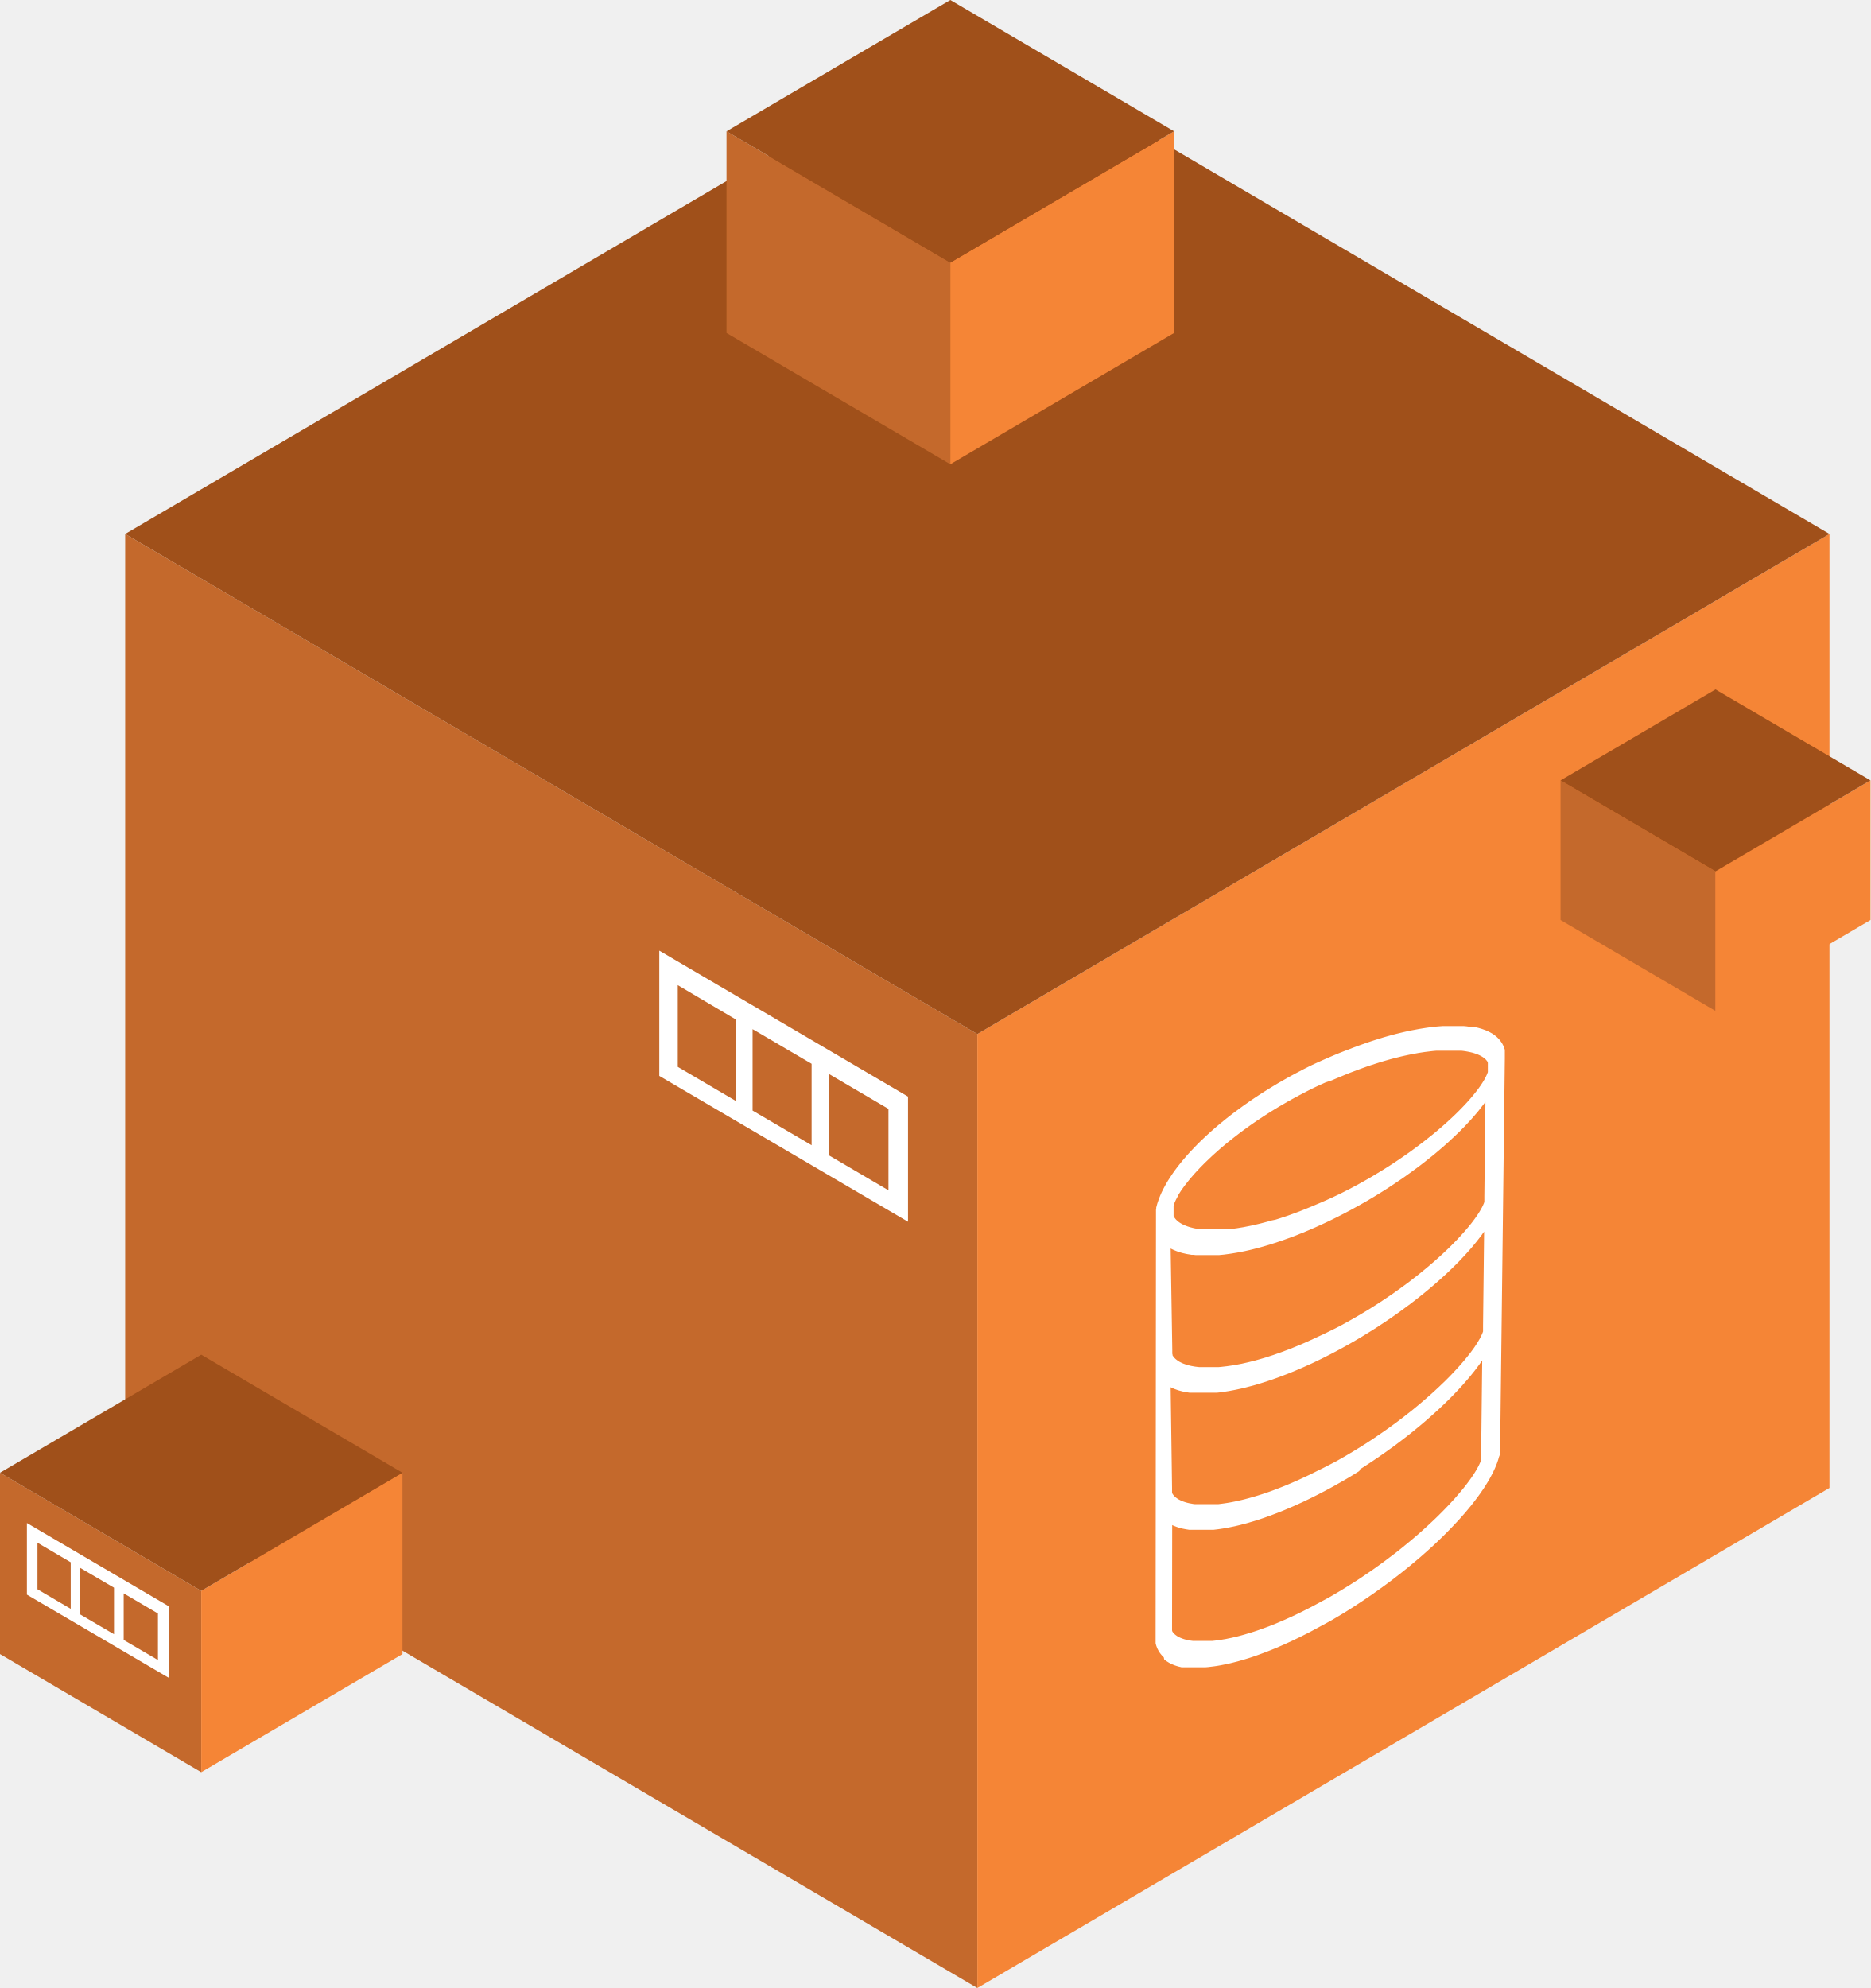
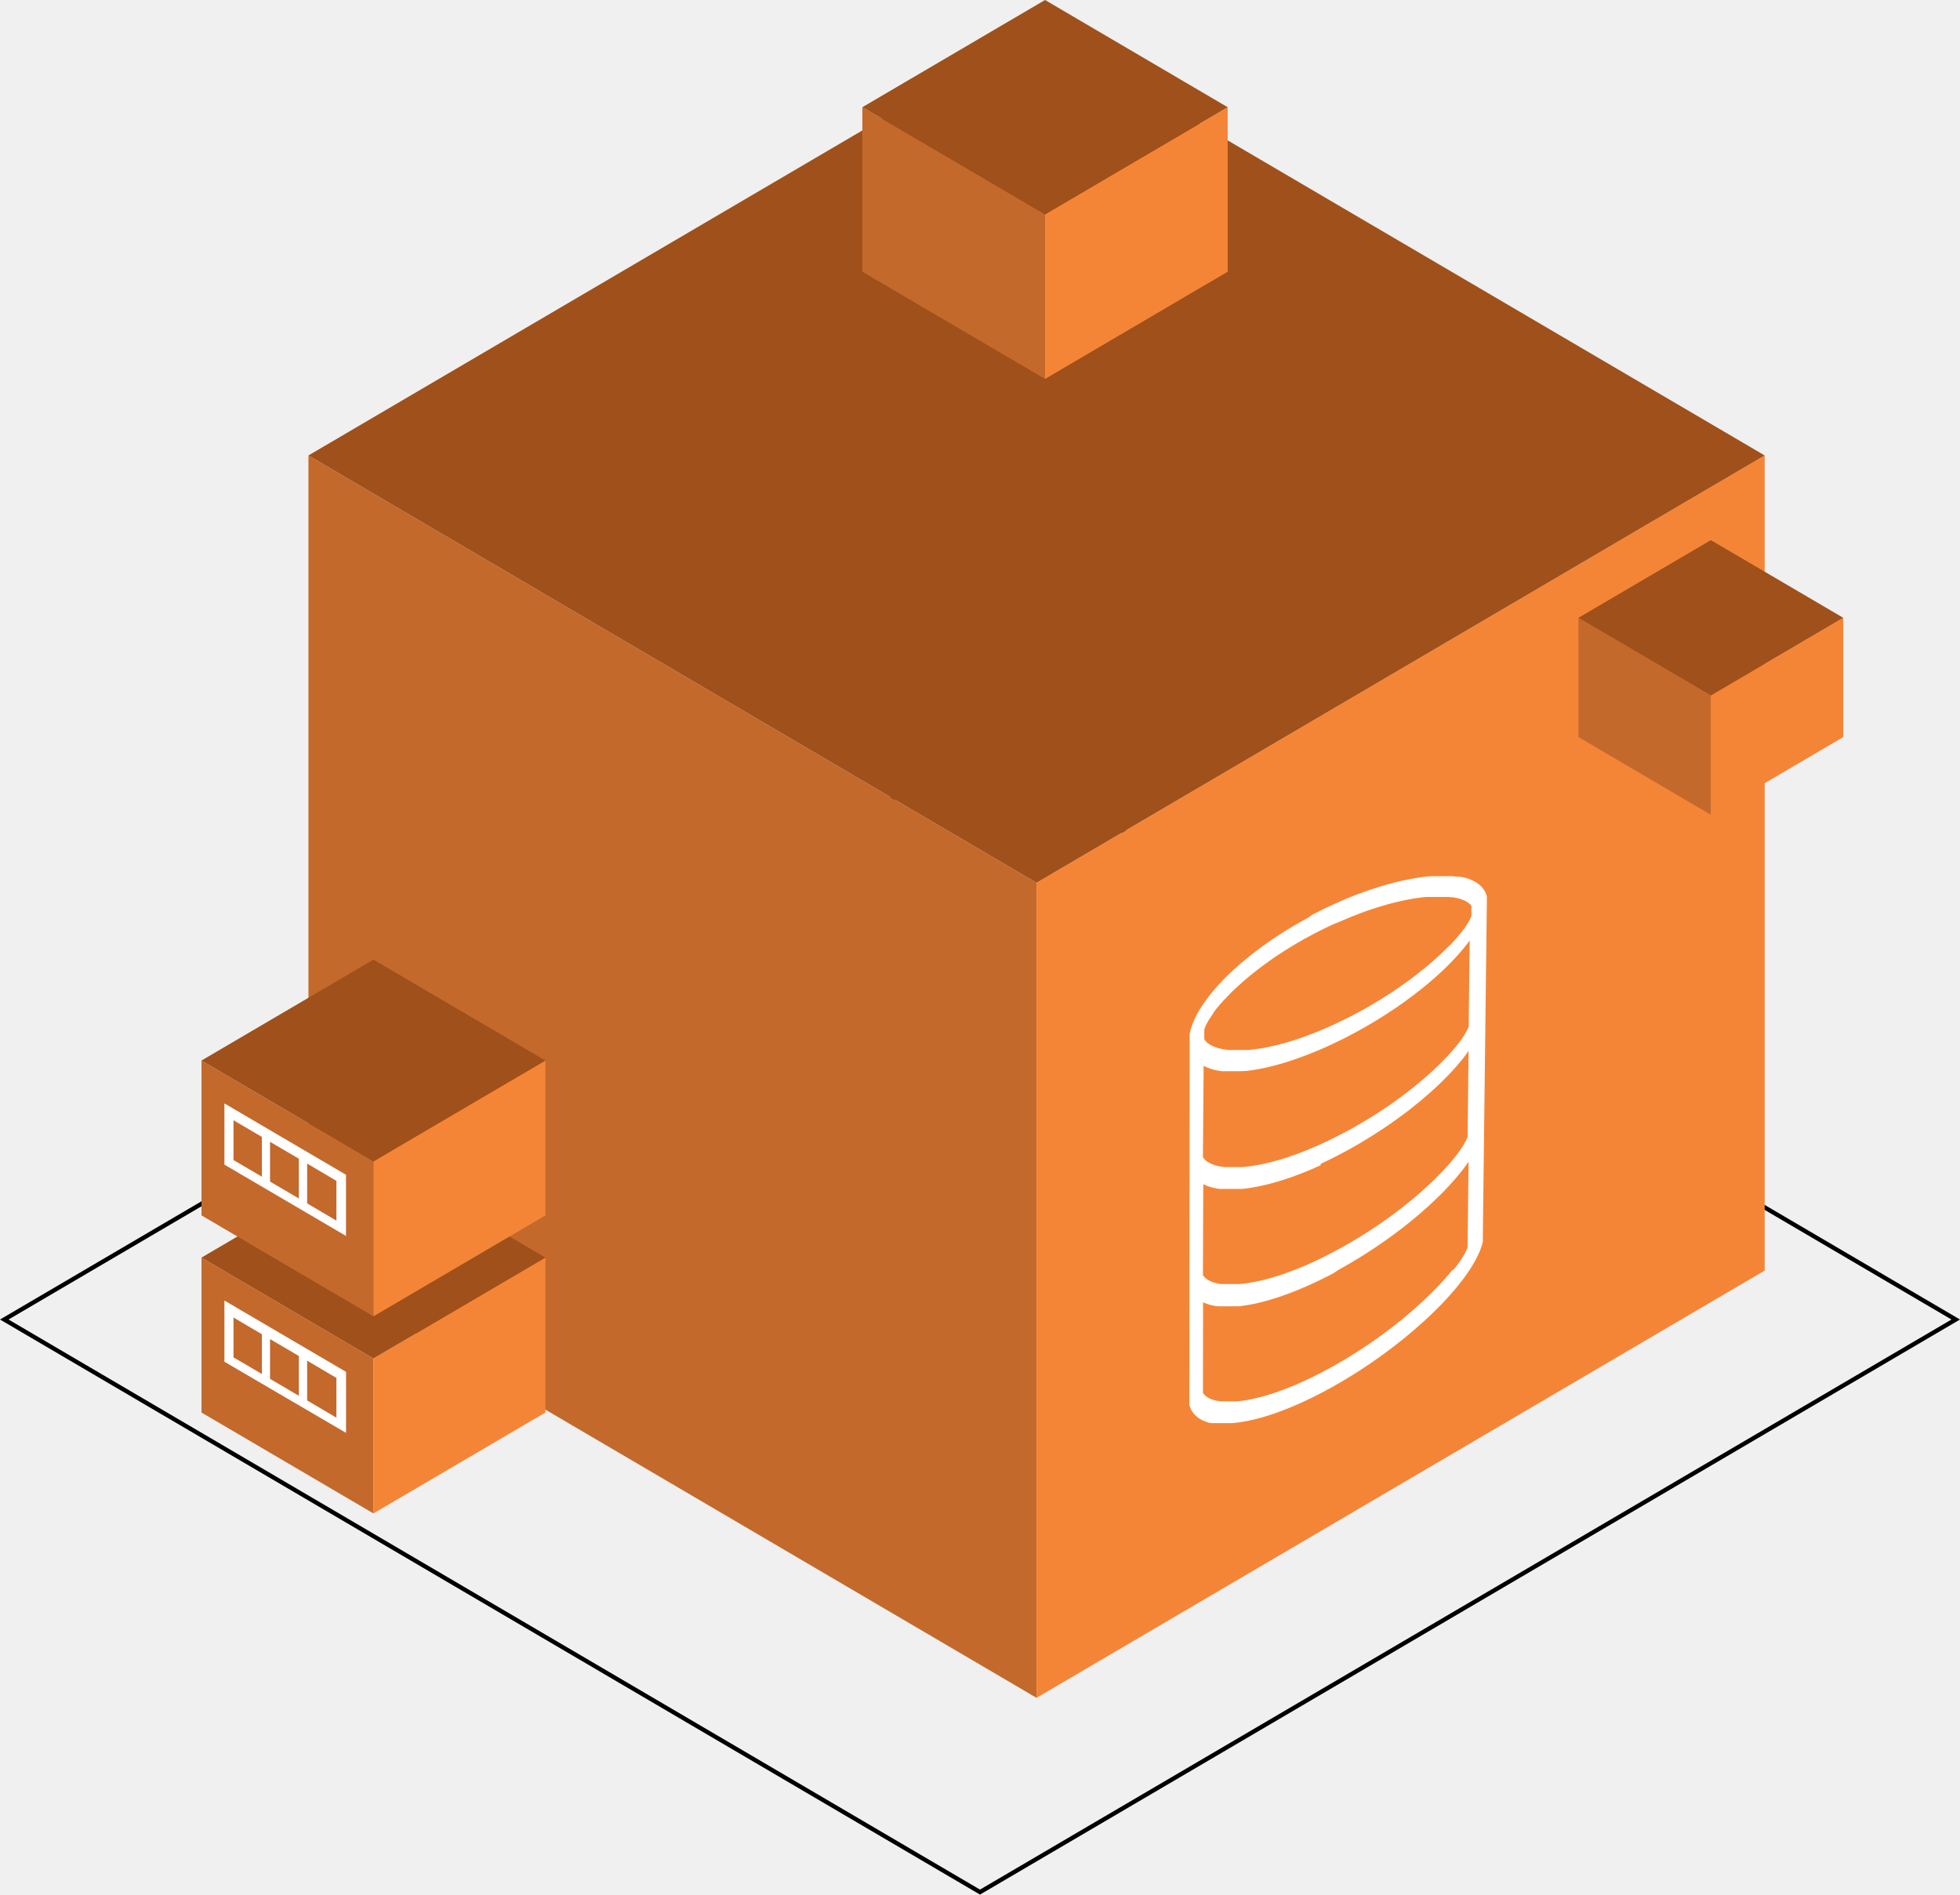
- <svg xmlns="http://www.w3.org/2000/svg" viewBox="0 0 401.82 427.04">
+ <svg xmlns="http://www.w3.org/2000/svg" viewBox="0 0 454.16 438.99">
  <defs>
-     <style>.a{fill:#c4692c;}.b{fill:#f58536;}.c{fill:#a0501a;}.d{fill:#fff;}</style>
+     <style>.a{fill:none;stroke:#000;stroke-miterlimit:10;}.b{fill:#c4692c;}.c{fill:#f58536;}.d{fill:#a0501a;}.e{fill:#fff;}</style>
  </defs>
-   <polygon class="a" points="209.95 427.04 26.89 319.62 26.89 114.7 209.95 222.12 209.95 427.04" />
-   <polygon class="b" points="209.95 427.04 393.01 319.62 393.01 114.7 209.95 222.12 209.95 427.04" />
-   <polygon class="c" points="209.95 7.28 26.89 114.7 209.95 222.12 393.01 114.7 209.95 7.28" />
-   <polygon class="a" points="43.23 380.68 0 355.31 0 316.36 43.23 341.73 43.23 380.68" />
-   <polygon class="b" points="43.23 380.68 86.46 355.31 86.46 316.36 43.23 341.73 43.23 380.68" />
-   <polygon class="c" points="43.23 291 0 316.36 43.23 341.73 86.46 316.36 43.23 291" />
-   <path class="d" d="M5.78,342.54l30.56,17.92V345.09L5.78,327.16Zm20.79-.27,7.36,4.32v10l-7.36-4.31Zm-9.33-5.47,7.25,4.25v10l-7.25-4.25Zm-9.19-5.41,7.14,4.2v10l-7.14-4.2Z" />
-   <polygon class="a" points="368.53 217.16 335.24 197.63 335.24 167.63 368.53 187.17 368.53 217.16" />
-   <polygon class="b" points="368.53 217.16 401.82 197.63 401.82 167.63 368.53 187.17 368.53 217.16" />
-   <polygon class="c" points="368.53 148.1 335.24 167.63 368.53 187.17 401.82 167.63 368.53 148.1" />
-   <polygon class="a" points="204.15 99.73 156.07 71.52 156.07 28.21 204.15 56.42 204.15 99.73" />
-   <polygon class="b" points="204.15 99.73 252.22 71.52 252.22 28.21 204.15 56.42 204.15 99.73" />
-   <polygon class="c" points="204.15 0 156.07 28.21 204.15 56.42 252.22 28.21 204.15 0" />
-   <path class="d" d="M141.63,231.11l53.43,31.33V235.56l-53.43-31.35Zm36.36-.46,12.87,7.55v17.49L178,248.14Zm-16.32-9.58,12.68,7.44V246l-12.68-7.44Zm-16.07-9.45L158.08,219v17.5l-12.48-7.33Z" />
-   <path class="d" d="M286.84,226.56l1-.41,1-.39,1-.38.95-.37.94-.35.93-.33.93-.33.91-.31.9-.29.9-.28.89-.28.88-.25.87-.24.86-.23.85-.21.84-.2.83-.19.81-.17.81-.15.79-.15.78-.13.77-.12.76-.11.74-.09.73-.08.72-.06.7-.05.69,0,.67,0h1.93l.61,0,.6,0,.58.05.57.08.27,0,.28,0,.26,0,.26.05.26.06.26.05.25.06.24.06.24.07.24.07.23.07.23.08.22.08.22.08.21.08.21.1.2.09.2.1.19.09.19.11.19.1.18.11.17.11.17.12.16.12.16.13.16.12.14.13.15.14.13.14.14.13.12.15.12.15.12.15.11.15.11.16.1.15.09.17.09.17.09.17.07.17.08.18.06.18.06.18.06.19,0,.19,0,.2,0,.2,0,.2,0,.21,0,.2v.65l-1,82.89v.44l0,.23,0,.23,0,.23,0,.24-.05.24,0,.24,0,.24-.06.24L322,313l-.07.25-.07.25-.08.25-.09.26-.09.26-.1.26-.11.26-.11.27-.11.27-.12.27-.13.27-.12.27-.14.27-.14.28-.15.28-.15.28-.15.28-.16.29-.17.29-.17.28-.18.29-.18.29-.18.3-.19.29-.2.3-.2.29-.21.3-.2.3-.22.3-.22.31-.22.3-.23.3-.23.31-.24.31-.24.31-.24.31-.25.31-.26.31-.26.32-.26.31-.26.31-.27.32-.28.31-.56.64-.58.64-.6.64-.6.64-.63.65-.64.65-.65.65-.67.65-.68.65-.7.66-.71.65-.72.65-.74.66-.74.65-.77.65-.77.65-.78.65-.8.65-.8.64-.82.64-.83.64-.83.64-.85.63-.86.63-.87.62-.87.62-.89.62-.89.61-.9.6-.91.6-.92.6-.92.59-.93.58-.94.57-.94.56-.95.56-1,.55-1,.54-.95.52-.95.51-.93.5-.93.47-.93.47-.91.44-.91.44-.9.41-.89.41-.88.38-.88.38-.86.35-.86.34-.84.32-.84.31-.83.3-.81.28-.8.26-.8.24-.78.23-.77.22-.75.19-.75.19-.73.16-.72.15-.71.14-.69.12-.68.1-.66.08-.65.08-.64.05-.62,0-.61,0h-1.16l-.56,0-.27,0-.27,0-.27,0-.26,0-.25,0-.25,0-.25,0-.25,0-.23-.06-.24-.06-.23-.05-.22-.07-.23-.07-.21-.07-.21-.07-.21-.09-.2-.08-.2-.09-.19-.09-.19-.1-.18-.1-.18-.11-.17-.11-.18-.11-.16-.12-.16-.12-.15-.12L250,356l-.14-.13-.14-.14-.13-.14-.13-.15-.12-.15-.12-.15-.11-.16-.11-.16-.1-.17-.09-.17-.09-.18-.09-.17-.08-.19-.07-.18-.07-.2-.06-.19-.05-.2-.05-.2,0-.21,0-.21,0-.21,0-.23,0-.22v-.7l.08-89.31v-.48l0-.24,0-.25,0-.25,0-.24,0-.26,0-.25.05-.25,0-.26.07-.26.07-.26.07-.26.08-.26.09-.26.09-.27.1-.27.1-.27.11-.27.11-.27.12-.27.12-.28.13-.27.14-.28.14-.28.15-.28.15-.28.15-.28.16-.28.17-.29.17-.29.18-.28.18-.29.19-.28.19-.29.19-.29.2-.29.21-.29.21-.3.22-.29.22-.29.22-.29.23-.29.24-.3.23-.29.24-.3.25-.29.26-.3.25-.29.26-.3.27-.3.27-.3.27-.29.28-.29.57-.6.58-.6.6-.59.62-.59.63-.59.65-.6.66-.59.68-.59.69-.59.71-.58.72-.59.73-.58.75-.58.76-.57.77-.57.78-.57.8-.56.8-.57.82-.55.83-.55.84-.55.86-.54.86-.53.87-.53.88-.53.89-.51.9-.51.91-.51.92-.5.92-.48.93-.49.94-.47.95-.47,1-.46,1-.45,1-.44,1-.43ZM251.78,349.19v.27l0,.1,0,.1,0,.11,0,.1,0,.1,0,.09,0,.1,0,.1.05.09,0,.09.06.09.07.09.06.09.07.08.08.09.08.08.09.08.09.08.19.15.21.15.22.14.25.13.26.12.28.11.29.11.31.1.33.09.34.08.36.07.37.06.39.05.41,0,.42,0,.45,0h.92l.49,0h.5l.51,0,.54,0,.54-.06.56-.07.58-.08.59-.1.61-.1.61-.13.64-.13.65-.15.66-.16.68-.18.69-.19.7-.21.72-.22.73-.23.75-.25.76-.27.77-.28.79-.29.8-.32.81-.32.82-.35.84-.36.85-.38.87-.39.87-.41.89-.43.9-.45.91-.46.93-.48.93-.5.95-.52,1-.53,1-.55.95-.56.94-.56.93-.56.92-.57.9-.57.9-.57.88-.58.86-.58.86-.58.84-.58.83-.59.82-.59.8-.58.78-.59.78-.59.77-.58.75-.59.73-.58.72-.59.71-.58.7-.58.68-.58.67-.57.65-.58.64-.57.62-.56.61-.57.6-.56.57-.54.57-.55.55-.55.53-.53.52-.53.51-.53.49-.52.47-.51.46-.5.44-.5.42-.49.41-.48.4-.48.38-.46.36-.45.34-.45.33-.44.31-.42.3-.42.28-.41.26-.39.24-.38.23-.38.21-.36.19-.35.09-.16.09-.17.07-.16.08-.16.07-.16.07-.15.06-.15.06-.15.06-.14,0-.14.05-.14,0-.13,0-.13,0-.13,0-.12,0-.12v-.11l0-.11v-.21l.23-20.2-.29.42-.3.42-.31.42-.32.43-.33.43-.34.43-.35.43-.35.44-.37.43-.37.44-.39.44-.39.45-.4.44-.4.44-.42.45-.43.45-.43.45-.44.45-.45.45-.46.45-.46.45-.47.45-.48.45-.48.46-.5.45-.5.45-.5.45-.52.46-.52.45-.53.46-.53.45-.54.45-.55.45-.55.45-.56.45-.56.45-.57.45-.58.44-.58.45-.59.44-.59.45-.6.44-.61.43-.6.44-.62.43-.62.44-.62.43-.63.42-.63.43-.64.42-.64.42-.64.42-.66.41L292,316l-.66.41-.66.41-.66.4-.67.4-.67.39-.68.39-.68.38-.68.39-.69.38-1.38.74-.68.35-.68.36-.68.34-.68.34-.67.33-.67.32-.66.32-.67.3-.65.3-.65.29-.66.28-.64.28-.64.27-.63.26-.64.25-.62.24-.63.24-.61.23-.62.22-.6.22-.6.2-.6.2-.59.19-.59.18-.58.17-.57.17-.57.16-.57.14-.55.15-.55.13-.55.13-.54.11-.53.11-.52.1-.52.1-.51.08-.51.08-.5.07-.49.06-.48.06-.48,0-.46,0-.47,0-.45,0H257.1l-.42,0-.4,0-.4,0-.39,0-.38-.06-.37-.06-.36-.07-.35-.07-.35-.09-.34-.09-.32-.1-.31-.11-.31-.12-.3-.12-.29-.13Zm0-29.6V320l0,.1,0,.1,0,.11,0,.09,0,.1,0,.1.05.1,0,.09.06.1.06.09.06.09.07.09.07.09.08.08.08.09.09.08.08.08.2.16.21.15.22.15.25.13.26.13.28.13.29.11.32.11.32.1.35.09.36.08.38.07.39.07.41.05.42,0,.44,0,.46,0h1.46l.52,0,.54,0,.54,0,.57,0,.58-.07.59-.08.61-.09.62-.1.64-.12.65-.13.66-.15.68-.15.7-.17.71-.19.72-.2.73-.21.75-.23.76-.24.78-.26.79-.27.8-.29.82-.31.82-.32.84-.33.86-.36.87-.37.88-.38.89-.41.9-.42.92-.43.93-.46.94-.47,1-.49,1-.51,1-.52,1-.52.95-.54.93-.53.92-.55.91-.54.89-.55.89-.55.87-.55.86-.56.84-.56.83-.57.82-.56.81-.56.79-.56.78-.57.77-.56.75-.57.74-.56.72-.57.72-.56.7-.56.68-.56.67-.55.65-.56.64-.55.63-.55.61-.54.6-.54.58-.54.57-.53.55-.53.54-.51.52-.52.51-.51.49-.51.47-.5.46-.49.44-.48.43-.48.41-.47.4-.46.38-.46.36-.44.35-.44.33-.42.31-.42.3-.41.28-.39.26-.4.25-.37.22-.36.21-.36.2-.34.08-.17.09-.16.08-.16.08-.16.07-.16.07-.15.06-.15.06-.14.05-.14.05-.14,0-.13,0-.14,0-.13,0-.12,0-.12,0-.12,0-.11,0-.12v-.2l.23-20.26-.29.4-.3.42-.32.42-.32.41-.33.42-.34.42-.35.42-.35.43-.37.43-.38.42-.38.43-.4.44-.4.43-.41.43-.41.44-.43.43-.43.43-.45.44-.45.44-.46.44-.46.44-.48.44-.48.43-.48.44-.5.44-.5.44-.51.44-.52.44-.52.44-.53.44-.54.43-.54.44-.55.44-.55.43-.56.43-.57.44-.57.42-.58.43-.58.43-.59.43-.6.43-.6.42-.61.42-.61.42-.62.42-.62.41-.62.41-.63.41-.64.41-.64.4-.64.4-.65.4-.65.4-.66.39-.66.39-.66.38-.67.39-.67.37-.68.38-.68.37-.68.37-.69.36-.68.36-1.39.7-.68.34-.69.33-.68.33-.68.32-.68.3-.67.31-.66.29-.67.29-.66.28-.65.27-.66.27-.64.25-.65.25-.63.24-.64.24-.63.22-.62.22-.62.21-.62.21-.61.19-.6.19-.6.18-.6.18-.58.16-.59.15-.57.15-.58.15-.56.13-.56.12-.55.12-.55.11-.54.1-.53.1-.53.08-.52.08-.51.07-.51.07-.5.05-.49,0-.49,0-.48,0-.47,0h-2.23l-.43,0-.41,0-.41,0-.4,0-.39-.06-.38-.06-.37-.07-.37-.08-.35-.09-.35-.09-.34-.1-.32-.12-.32-.11-.31-.13-.3-.13-.28-.14Zm.05-29.66v.27l0,.11,0,.1,0,.1,0,.1,0,.11,0,.09.05.1,0,.1,0,.1.05.09.06.1.07.09.07.09.07.09.07.09.09.09.08.08.09.09.2.16.21.16.22.15.25.15.26.13.28.14.3.12.31.11.33.11.34.1.37.1.38.08.39.07.41.07.43.05.44.05.46,0,.48,0,.49,0h1l.54,0,.55,0,.56,0,.58-.05.6-.07.61-.07.62-.09.64-.09.66-.11.67-.13.68-.13.7-.16.71-.16.72-.18.74-.19.75-.21.77-.22.78-.23.79-.26.81-.26.81-.29.83-.29.85-.32.86-.32.87-.35.88-.36.9-.37.91-.4.91-.41.94-.43.94-.44,1-.46,1-.49,1-.49,1-.5.95-.5.93-.51.93-.52.91-.52.9-.52.89-.53.87-.52.87-.54.84-.53.84-.54.82-.54.81-.54.8-.54.78-.54.77-.55.76-.54.74-.54.73-.54.71-.54.7-.55.69-.53.67-.54.66-.54.64-.53.63-.53.62-.53.6-.52.58-.52.57-.51.56-.52.53-.5.53-.5.51-.5.49-.49.47-.48.47-.48.44-.48.43-.46.41-.46.4-.45.38-.44.37-.44.34-.42.34-.42.31-.41.3-.4.28-.39.26-.38.25-.37.23-.36.21-.35.19-.33.09-.17.09-.16.08-.16.07-.15.08-.15.06-.15.07-.15.06-.14.05-.15.05-.13,0-.14,0-.12,0-.13,0-.13,0-.11,0-.12,0-.12,0-.11V257l.23-20.32-.29.4-.31.4-.31.4-.32.41-.33.42-.34.4-.36.42-.36.41-.36.42-.38.42-.39.41-.39.42-.4.43-.42.42-.41.42-.43.42-.44.42-.44.43-.46.42-.46.43-.46.43-.48.42-.48.43-.49.42-.5.43-.5.42-.51.43-.52.42-.53.42-.53.42-.54.43-.54.42-.55.42-.56.42-.57.41-.56.42-.58.41-.58.42-.58.41-.6.41-.6.4-.6.41-.61.4-.61.41-.62.4-.63.4-.62.39-.64.39-.63.39-.64.38-.65.39-.65.38-.66.37-.66.38-.66.36-.67.37-.67.37-.67.35-.68.36-.69.35-.68.35-.69.34-.69.34-.69.33-.7.33-.69.32-.69.31-.68.31-.68.29-.68.3-.67.28-.67.28-.67.26-.66.27-.66.25-.66.25-.65.23-.64.23-.64.23-.64.21-.63.21-.63.2-.62.2-.62.18-.61.18-.61.17-.6.16-.6.16-.59.15-.58.14-.58.13-.58.13-.56.11-.57.11-.55.1-.55.09-.54.09-.54.08-.53.07-.52.07-.51.05-.51.05-.51,0-.49,0-.49,0-.48,0h-1.84l-.44,0-.44,0-.42,0-.42-.05-.41,0-.4-.07-.39-.06-.38-.07-.38-.09-.36-.08-.36-.1-.35-.11-.34-.11-.32-.12-.32-.13-.31-.13-.3-.14-.29-.15Zm33-57.45-1,.45-1,.46-.94.45-.93.47-.92.47-.91.48-.89.48-.88.48-.87.49-.85.5-.85.49-.83.5-.81.5-.8.5-.79.51-.77.51-.77.51-.74.51-.73.51-.72.52-.71.51-.69.51-.67.52-.66.51-.65.51-.64.51-.61.5-.6.51-.59.5-.57.51-.56.5-.54.49-.52.49-.51.49-.5.48-.47.48-.47.47-.44.47-.43.46-.42.46-.39.45-.39.45-.36.43-.34.43-.34.42-.31.41-.3.41-.28.39-.26.39-.24.38-.23.36L253,257l-.19.35-.09.17-.09.17-.08.16-.07.16-.07.16-.07.16-.07.15-.05.15-.06.14,0,.15-.05.14,0,.13,0,.14,0,.13,0,.13,0,.12,0,.12v.66l0,.11,0,.1,0,.11,0,.1,0,.09,0,.11,0,.1.05.1.05.09.06.1.06.09.07.1.07.09.08.1.08.09.08.08.09.09.19.18.21.16.23.16.24.15.26.15.28.14.3.13.31.13.33.12.34.11.36.1.38.1.4.09.41.08.43.07.44.06.46,0,.48,0,.49,0,.51,0h1.61l.57,0,.58,0,.6,0,.62,0,.63-.07.64-.08.66-.09.67-.11.69-.11.7-.14.71-.14.73-.15L270,263l.76-.18.77-.2.79-.21.79-.23L274,262l.83-.26.84-.28.85-.28.87-.31.87-.32.89-.33.9-.36.92-.37.93-.38.93-.4,1-.42,1-.44,1-.45,1-.47,1-.47.95-.48.94-.48.93-.49.92-.49.9-.5.89-.5.88-.5.87-.52.84-.51.85-.51.82-.51.82-.52.79-.51.79-.53.77-.52.76-.52.75-.52.73-.52.72-.53.7-.52.69-.52.67-.51.66-.52.65-.52.63-.5.62-.51.6-.51.59-.5.57-.5.56-.5.54-.49.52-.48.52-.49.49-.47.48-.47.46-.47.45-.46.43-.45.42-.45.4-.44.38-.43.36-.42.35-.42.33-.41.32-.4.3-.39.28-.38.27-.38.24-.36.23-.35.21-.34.2-.33.09-.16.08-.16.08-.16.08-.15.07-.15.07-.15.07-.14.06-.15.05-.13.05-.14.05-.13,0-.13,0-.13,0-.12,0-.12,0-.11,0-.12,0-.11v-.51l0-.1,0-.09,0-.1,0-.1,0-.09,0-.09,0-.09-.05-.09,0-.09-.06-.09-.06-.09-.07-.08-.07-.09-.07-.09-.08-.08-.08-.08-.09-.08-.19-.16-.21-.15-.22-.14-.24-.14-.26-.13-.28-.13-.29-.12-.31-.11-.33-.11-.34-.1-.36-.09-.38-.08-.4-.08-.41-.07-.42-.06-.44-.05-.47,0-.47,0-.49,0-.51,0h-1.61l-.57,0-.58,0-.6,0-.61.05-.63.07-.65.08-.66.08-.67.1-.69.11-.7.13-.72.13-.72.15-.75.16-.76.17-.77.19-.79.2-.8.21-.81.23-.83.24-.84.26-.85.27-.87.28-.88.3-.89.32-.91.33-.92.35-.93.35-.94.38-.95.4-1,.41-1,.43Z" />
+   <polygon class="a" points="227.08 173.07 0.99 305.74 227.08 438.41 453.17 305.74 227.08 173.07" />
+   <polygon class="b" points="240.18 393.4 71.47 294.4 71.47 105.53 240.18 204.54 240.18 393.4" />
+   <polygon class="c" points="240.18 393.4 408.9 294.4 408.9 105.53 240.18 204.54 240.18 393.4" />
+   <polygon class="d" points="240.18 6.54 71.47 105.53 240.18 204.54 408.9 105.53 240.18 6.54" />
+   <polygon class="b" points="86.53 350.67 46.69 327.29 46.69 291.39 86.53 314.77 86.53 350.67" />
+   <polygon class="c" points="86.53 350.67 126.38 327.29 126.38 291.39 86.53 314.77 86.53 350.67" />
+   <polygon class="d" points="86.53 268.01 46.69 291.39 86.53 314.77 126.38 291.39 86.53 268.01" />
+   <path class="e" d="M52,315.52,80.18,332V317.87L52,301.34Zm19.17-.25,6.78,4v9.22l-6.78-4Zm-8.6-5,6.68,3.92v9.22l-6.68-3.92Zm-8.47-5,6.58,3.88v9.22l-6.58-3.87Z" />
+   <polygon class="b" points="86.53 305 46.69 281.62 46.69 245.73 86.53 269.11 86.53 305" />
+   <polygon class="c" points="86.53 305 126.38 281.62 126.38 245.73 86.53 269.11 86.53 305" />
+   <polygon class="d" points="86.53 222.35 46.69 245.73 86.53 269.11 126.38 245.73 86.53 222.35" />
+   <path class="e" d="M52,269.85l28.17,16.52V272.2L52,255.67Zm19.17-.24,6.78,4v9.22l-6.78-4Zm-8.6-5.05,6.68,3.92v9.22l-6.68-3.92Zm-8.47-5,6.58,3.87v9.22l-6.58-3.86Z" />
+   <path class="e" d="M311.05,208.63l.89-.38.89-.36.87-.35.88-.34.86-.32.86-.31.85-.3L318,206l.84-.28.83-.26.82-.25.81-.23.8-.22.79-.21.78-.2.78-.18.76-.17.75-.16.74-.14.74-.14.72-.12.71-.11.69-.1.69-.08.67-.07.66-.07.65,0,.63,0,.62,0h1.2l.58,0,.57,0,.55,0,.53.05.52.07.26,0,.25,0,.24,0,.24.05.24.05.24,0,.23.06.22.05.22.06.22.07.22.06.2.07.21.08.2.07.2.08.19.09.19.08.18.09.18.09.17.1.17.09.17.11.16.1.15.11.15.11.15.11.14.12.14.12.13.12.13.13.12.13.12.13.11.14.11.14.1.14.1.14.09.15.09.15.08.15.07.16.07.16.07.16.06.17.06.17.05.17,0,.18,0,.18,0,.18,0,.19,0,.19v.19l0,.2v.4l-.92,76.39v.41l0,.21,0,.21,0,.21,0,.22,0,.22,0,.22,0,.22-.05.23-.06.23-.07.23-.07.23-.07.23-.08.24-.09.24-.09.24-.09.24-.1.24-.11.25-.11.25-.12.25-.12.25-.12.25-.13.26-.13.26-.14.26-.15.26-.15.26-.15.26-.15.27-.17.26-.16.27-.18.27-.17.28-.18.27-.19.27-.19.28-.19.27-.2.28-.2.28-.2.28-.21.28-.21.28-.22.28-.23.29-.22.28-.23.29-.24.29-.24.29-.24.29-.24.29-.25.29-.26.29-.51.59-.54.59-.55.59-.56.59-.57.6-.59.6-.6.59-.62.6-.63.6-.64.61-.66.6-.66.6-.68.6-.69.6-.7.6-.71.6-.72.6-.74.6-.74.59-.75.59-.77.59-.77.59-.78.58-.79.58-.8.58-.8.57-.82.57-.82.56-.83.56-.84.55-.85.55-.85.54-.85.53-.87.53-.87.52-.87.51-.88.51-.89.5-.87.48-.87.47-.86.45-.86.44-.85.43-.84.41-.84.4-.83.38-.82.38-.81.35-.81.35-.8.32-.79.32-.77.3-.78.28-.76.27-.75.26-.74.24-.73.22-.72.22-.71.2-.69.18-.69.17-.68.15-.66.14-.65.12-.64.11-.63.1-.61.07-.6.07-.59.05-.57,0-.56,0h-1.07l-.51,0h-.26l-.24,0-.25,0-.24,0-.23,0-.23,0-.23,0-.23,0-.22-.06-.21,0-.21-.05-.21-.06-.21-.06-.19-.07-.2-.07-.19-.08-.19-.07-.18-.09-.18-.08-.17-.09-.17-.1-.17-.09-.15-.1-.16-.11-.15-.11-.15-.11-.14-.11-.13-.13-.14-.12-.12-.13-.13-.13-.11-.13-.11-.14-.11-.14-.11-.15-.1-.15-.09-.15-.09-.16-.08-.16-.08-.17-.07-.16-.07-.17-.06-.18-.06-.18-.05-.18,0-.19,0-.19,0-.2,0-.2,0-.2,0-.21,0-.21v-.43l.08-82.31v-.44l0-.23,0-.22,0-.23,0-.23,0-.24,0-.23.05-.23.05-.24.06-.23.06-.24.07-.24.07-.25.08-.24.09-.25.09-.24.09-.25.1-.25.11-.25.11-.25.11-.26.12-.25.13-.25.12-.26.14-.26.14-.26.14-.26.15-.26.15-.26.16-.27.16-.26.17-.26.17-.27.18-.26.18-.27.19-.26.19-.27.19-.27.2-.27.2-.27.21-.27.21-.27.22-.27.22-.27.22-.27.23-.27.23-.28.24-.27.24-.28.24-.27.25-.27.25-.27.26-.28.52-.55.54-.54.55-.55.57-.55.59-.54.59-.55.62-.55.62-.54.64-.54.65-.54.66-.54.68-.54.68-.53.7-.53.71-.52.73-.53.73-.52.74-.51.76-.52.76-.5.78-.51.78-.49.8-.5.8-.48.81-.49.82-.47.83-.48.84-.46.84-.46L304,212l.85-.44.87-.44.87-.43.88-.42.89-.42.89-.41.89-.39Zm-32.31,113V322l0,.09,0,.1,0,.09,0,.09,0,.09,0,.09,0,.09,0,.09.05.08.06.09.06.07.06.09.06.08.07.07.08.08.08.07.08.08.18.14.19.13.21.13.22.12.24.11.26.11.27.1.28.09.3.08.32.08.33.06.35.05.36.05.37,0,.39,0,.41,0h1.3l.46,0,.48,0,.49,0,.5-.05.52-.07.53-.07.54-.09.56-.1.57-.11.59-.13.6-.14.6-.15.63-.16.64-.17.65-.19.66-.21.67-.21.69-.23.7-.25.71-.26.73-.27.73-.29.75-.3.76-.31.77-.34.79-.35.79-.36.81-.38.82-.39.83-.42.84-.42.85-.44.87-.47.87-.47.89-.5.88-.5.88-.52.87-.51.86-.52.84-.52.83-.53.83-.53.81-.53.8-.53.79-.54.77-.53.77-.55.75-.54.74-.54.72-.54.72-.54.7-.54.7-.54.67-.54.67-.54.65-.53.64-.54.63-.54.61-.52.61-.53.58-.53.58-.52.56-.52.55-.51.53-.51.52-.5.51-.5.49-.5.48-.49.47-.48.45-.48.43-.47.43-.47.4-.46.39-.44.38-.45.37-.44.35-.42L337,294l.31-.41.31-.41.28-.39.28-.38.25-.38.25-.36.22-.35.21-.35.19-.33.18-.32.08-.15.08-.16.07-.15.07-.14.07-.15.06-.14.06-.14.05-.13,0-.14.05-.13,0-.12,0-.13,0-.11,0-.12,0-.11,0-.11,0-.11v-.29l.22-18.62-.27.39-.28.38-.29.4-.29.39-.3.39-.31.4-.33.4-.32.4-.34.4-.35.41-.35.41-.36.4-.37.41-.37.41-.39.41-.39.41-.4.42-.4.41-.42.42-.42.41-.43.42-.43.42-.44.41-.45.42-.45.42-.46.42-.47.41-.47.42-.48.42-.49.42-.49.42-.5.41-.5.42-.51.41-.52.42-.52.41-.52.42-.53.4-.54.41-.54.41-.55.41-.55.41-.56.4-.56.4-.57.4-.57.4-.57.4-.58.39-.58.39-.59.39-.59.39-.59.38-.6.39-.61.37-.6.38-.61.38-.62.36-.61.37-.62.36-.63.36-.62.36-.63.35-.63.35L309,295l-.63.33-.63.33-.63.31-.62.32-.62.3-.62.29-.61.3-.61.28-.6.27-.61.27-.6.26-.59.25-.59.25-.58.24-.59.23-.58.23-.57.22-.57.21-.56.2-.56.2-.56.19-.55.18-.54.18-.54.16-.54.16-.53.16-.52.14-.52.14-.51.13-.51.12-.5.12-.5.11-.49.1-.48.09-.48.09-.47.07-.46.08-.46.06-.46.06-.44.05-.44,0-.43,0-.43,0-.42,0h-2l-.37,0-.36,0-.36,0-.35-.05-.35-.06-.33-.06-.32-.07-.32-.08-.31-.08-.3-.09-.29-.11-.29-.11-.27-.11-.26-.12Zm0-27.28v.34l0,.1,0,.1,0,.09,0,.09,0,.09,0,.09,0,.09,0,.09.05.09.06.08.06.08.06.09.06.08.08.08.07.07.08.08.08.07.18.15.19.14.21.13.23.13.24.12.26.12.27.1.29.1.3.09.31.09.34.07.35.07.36.06.37,0,.39,0,.41,0h.42l.44,0h.91l.48,0,.49,0,.51,0,.52-.05.53-.07.55-.07.56-.08.57-.1.59-.11.6-.12.61-.13.63-.14.64-.16.65-.17.67-.19.67-.19.69-.21.7-.23.72-.23.73-.26.74-.27.75-.28.76-.29.77-.31.79-.32.8-.34.81-.36.83-.37.83-.39.84-.4.86-.42.87-.44.87-.45.89-.47.89-.48.89-.48.87-.49.86-.5.84-.5.84-.5.83-.51.81-.5.8-.51.8-.52.77-.51.77-.52.76-.52.74-.52.73-.52.72-.52.71-.52.69-.52.68-.52.67-.52.66-.52.64-.52.63-.51.62-.51.6-.51.59-.51.58-.51.56-.5.55-.49.54-.5.52-.49.51-.48.5-.48.47-.48.47-.47.46-.46.43-.46.43-.46.4-.44.4-.44.38-.44.37-.43.34-.41.34-.41.32-.4.3-.4.29-.38.27-.38.26-.36.24-.36.23-.35.21-.33.19-.33.18-.32.08-.15.08-.15.07-.15.07-.14.07-.15.06-.14.06-.14.06-.13.05-.13,0-.13,0-.12,0-.12,0-.12,0-.11,0-.11,0-.11v-.11l0-.1v-.2l.21-18.67-.27.38-.28.38-.28.39-.3.38-.3.39-.32.38-.32.39-.33.39-.34.4-.34.39-.36.4-.36.4-.37.39-.38.4-.38.4-.4.4-.4.4-.4.41-.42.4-.42.41-.43.4-.44.41-.44.4-.45.4-.46.41-.46.4-.47.41-.47.4-.48.41-.49.4-.5.4-.5.4-.5.41-.51.4-.52.4-.52.4-.53.39-.53.4-.54.39-.55.4-.55.39-.55.39-.56.39-.56.38-.57.39-.57.38-.58.38-.58.37-.58.38-.59.37-.6.37-.6.37-.6.36-.6.37-.61.36-.62.35-.61.35-.62.35-.62.35-.63.34-.63.33-.63.34-.63.33-1.28.65-.63.31-.63.3-.63.3-.63.3L306,270l-.62.28-.61.27-.61.27-.61.26-.61.25-.6.24-.59.24-.6.23-.58.22-.59.22-.58.21-.58.2-.57.19-.56.19-.57.18-.55.17-.56.17-.54.16-.54.15-.54.14-.53.14-.53.13-.52.12-.52.12-.51.11-.5.1-.5.09-.49.09-.48.08-.49.07-.47.07-.47.06-.46.05-.45,0-.45,0-.44,0-.43,0h-2.06l-.39,0-.39,0-.37,0-.37,0-.36-.05-.35-.06-.35-.06-.33-.08-.33-.08-.32-.09-.31-.09-.3-.1-.29-.11-.28-.12-.28-.12-.26-.13Zm0-27.34v.35l0,.1,0,.09,0,.09,0,.1,0,.09,0,.09,0,.09,0,.09.06.08.05.09.06.09.06.08.07.08.07.09.07.08.08.07.09.08.18.16.19.14.21.14.23.13.24.13.26.12.27.11.29.11.3.1.32.1.33.08.35.08.36.06.38.06.39.06.41,0,.43,0,.44,0,.45,0h1.44l.5,0,.53,0,.53-.05.55-.06.56-.06.58-.08.59-.09.6-.11.61-.11.63-.13.65-.14.65-.15.67-.16.68-.18.69-.19.71-.2.72-.22.73-.23.74-.25.75-.26.77-.27.78-.29.79-.3.8-.32.81-.33.83-.35.84-.36.85-.38.85-.39.88-.41.88-.43.89-.45.9-.45.88-.46.88-.47.86-.46.85-.48.84-.48.83-.48.82-.49.8-.48.8-.49.78-.49.77-.5.76-.5.75-.49.73-.5.72-.5.71-.51.7-.5.68-.5.67-.5.66-.49.65-.51.63-.49.62-.49.6-.5.6-.49.58-.49.56-.48.56-.48.53-.48.53-.48.51-.47.5-.47.48-.46.47-.46.45-.45.44-.44.43-.45.41-.43.39-.43.39-.42.36-.42.35-.41.34-.39.32-.4.3-.38.29-.38.28-.37.26-.36.24-.35.23-.34.21-.33.19-.32.18-.31.08-.15.08-.15.08-.15.07-.14.06-.14.07-.14.06-.13.05-.13.05-.14,0-.12,0-.13,0-.11,0-.12,0-.12,0-.1,0-.11,0-.11v-.29l.22-18.74-.27.37-.28.37-.29.38-.3.37-.3.38-.32.38-.32.38-.33.38-.34.39-.35.38-.36.38-.36.39-.37.39-.38.39-.39.39-.39.39-.4.39-.41.39-.42.39-.43.39-.43.4-.43.39-.45.39-.45.39-.46.39-.46.4-.47.39-.48.39-.48.39-.5.39-.49.38-.5.39-.51.39-.52.39-.52.38-.52.39-.53.38-.53.38-.54.38-.55.38-.55.37-.56.37-.56.37-.56.38-.58.37-.57.36-.58.36-.58.36-.59.36-.59.36-.6.35-.6.35-.6.35-.61.34-.61.34-.62.34-.62.34-.62.32-.62.33-.63.33-.63.32-.64.31-.63.31-.64.31-.64.3-.64.3-.63.29-.63.28-.63.27-.63.27-.62.26-.62.25-.61.25-.61.24-.61.24-.6.22-.6.22-.59.22-.59.2-.59.2-.59.19-.57.19-.58.18-.57.17-.56.16-.56.16-.56.15-.55.14-.54.14-.54.13-.53.12-.53.12-.52.1-.52.1-.51.09-.51.09-.5.08-.49.07-.49.07-.48.06-.48,0-.47.05-.46,0-.46,0-.44,0H285l-.4,0-.4,0-.39,0-.39,0-.38,0-.36-.06-.37-.06-.35-.07-.34-.07-.34-.08-.33-.09-.32-.1-.31-.1-.3-.11-.29-.12-.29-.12-.28-.14-.26-.13Zm30.4-52.94-.89.41-.88.42-.87.42-.86.44-.85.43-.83.44-.83.44-.81.44-.8.46-.78.45-.78.46-.77.46-.75.46-.73.46-.73.47-.72.47-.7.47-.69.47-.67.47-.66.48-.65.47-.64.47-.62.47-.61.48-.6.47-.58.46-.57.47-.55.47-.54.46-.53.47-.51.46-.5.45-.48.45-.48.45-.45.45-.44.44-.43.44-.41.43-.39.42-.38.43-.37.41-.35.41-.34.4-.32.39-.3.39-.29.38L281,235l-.26.36-.24.36-.23.35-.21.33-.19.33-.18.32-.08.16-.08.15-.07.15-.07.15-.07.15-.06.14-.06.14-.05.14-.05.14-.05.13,0,.13,0,.12,0,.13,0,.11,0,.12,0,.12v.11l0,.11v.4l0,.1v.1l0,.09,0,.1,0,.09,0,.09,0,.1,0,.09,0,.09.05.09,0,.09.06.08.07.09.06.09.07.09.07.08.08.08.08.08.18.16.19.15.21.15.22.14.25.14.25.12.28.13.28.12.31.1.32.11.33.09.35.09.36.08.38.07.4.07.41.05.42.05.44,0,.45,0,.47,0h2l.54,0,.55,0,.57-.05.58-.07.59-.07.61-.09.61-.09.64-.11.64-.12.66-.13.67-.15.69-.16.7-.17.71-.18.72-.19.74-.22.74-.22.76-.24.78-.25.78-.27.8-.27.8-.3.82-.31.84-.33.84-.34.86-.35.86-.37.88-.39.89-.4.9-.42.9-.43.89-.43.88-.44.86-.45.86-.45.84-.45.83-.46.82-.46.81-.46.8-.48.78-.47.78-.47.76-.48.75-.47.74-.48.72-.48.71-.48.7-.48.69-.48.67-.48.67-.48.65-.48.63-.48.62-.48.61-.47.6-.48.58-.47.57-.46.55-.47.54-.46.53-.47.51-.46.5-.44.48-.45.48-.45.45-.44.44-.43.43-.43L336,219l.4-.42.38-.41.37-.41.35-.4.34-.39.32-.38.31-.38.29-.36.27-.37.26-.34.25-.35.23-.34.21-.32.19-.31.18-.31.08-.15.08-.14.08-.15.07-.14.07-.14.06-.14.06-.13.05-.13.05-.13,0-.12,0-.12,0-.12,0-.12,0-.11,0-.11,0-.11v-.1l0-.1v-.56l0-.09,0-.09,0-.09,0-.08,0-.09,0-.09,0-.08L341,210l-.05-.09-.06-.07-.06-.08-.06-.08-.07-.08-.07-.08-.08-.07-.08-.08-.17-.14-.2-.14-.2-.13-.22-.13-.24-.12-.26-.12-.27-.11-.29-.1-.3-.1-.31-.09-.33-.09-.35-.07-.37-.07-.38-.07-.39,0-.41-.05-.42,0-.44,0-.45,0h-1.95l-.53,0-.53,0-.56,0-.56,0-.58.06-.6.07-.6.08-.62.09-.64.1-.64.12-.66.12-.68.14-.68.15-.7.16-.71.17-.73.18-.74.2-.74.21-.77.22-.77.24-.79.25-.8.26-.81.27-.82.29-.84.31-.84.32-.86.33-.87.35-.88.37-.89.38-.91.39Z" />
+   <polygon class="b" points="396.43 188.79 365.75 170.79 365.74 143.15 396.43 161.15 396.43 188.79" />
+   <polygon class="c" points="396.43 188.79 427.11 170.79 427.11 143.15 396.43 161.15 396.43 188.79" />
+   <polygon class="d" points="396.43 125.15 365.74 143.15 396.43 161.15 427.11 143.15 396.43 125.15" />
+   <polygon class="b" points="242.15 87.8 199.82 62.96 199.82 24.84 242.15 49.67 242.15 87.8" />
+   <polygon class="c" points="242.15 87.8 284.47 62.96 284.47 24.84 242.15 49.67 242.15 87.8" />
+   <polygon class="d" points="242.15 0 199.82 24.84 242.15 49.67 284.47 24.84 242.15 0" />
</svg>
